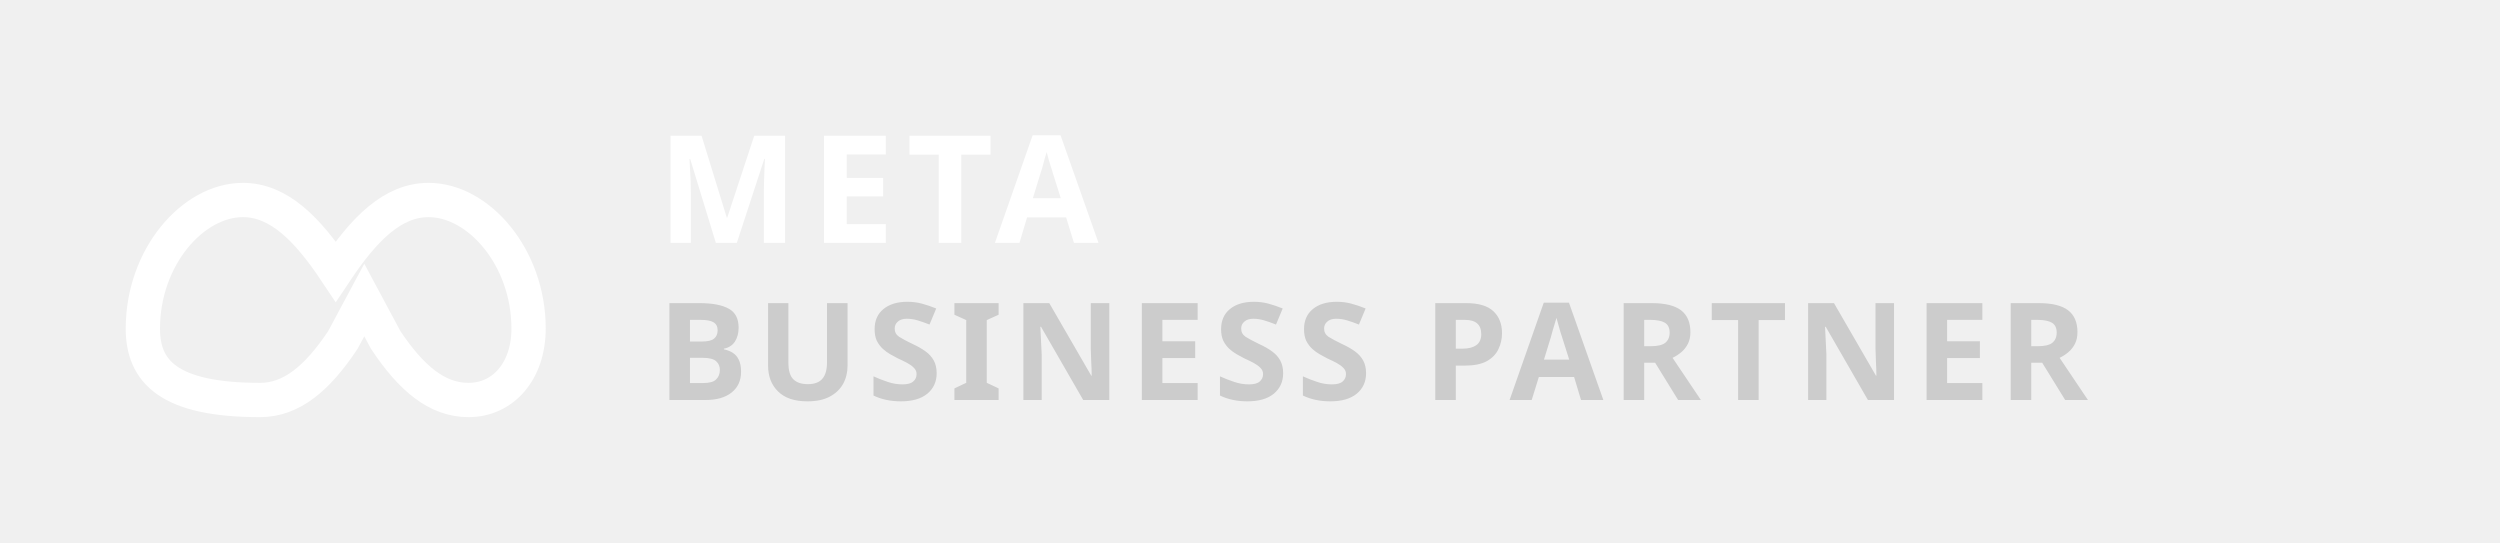
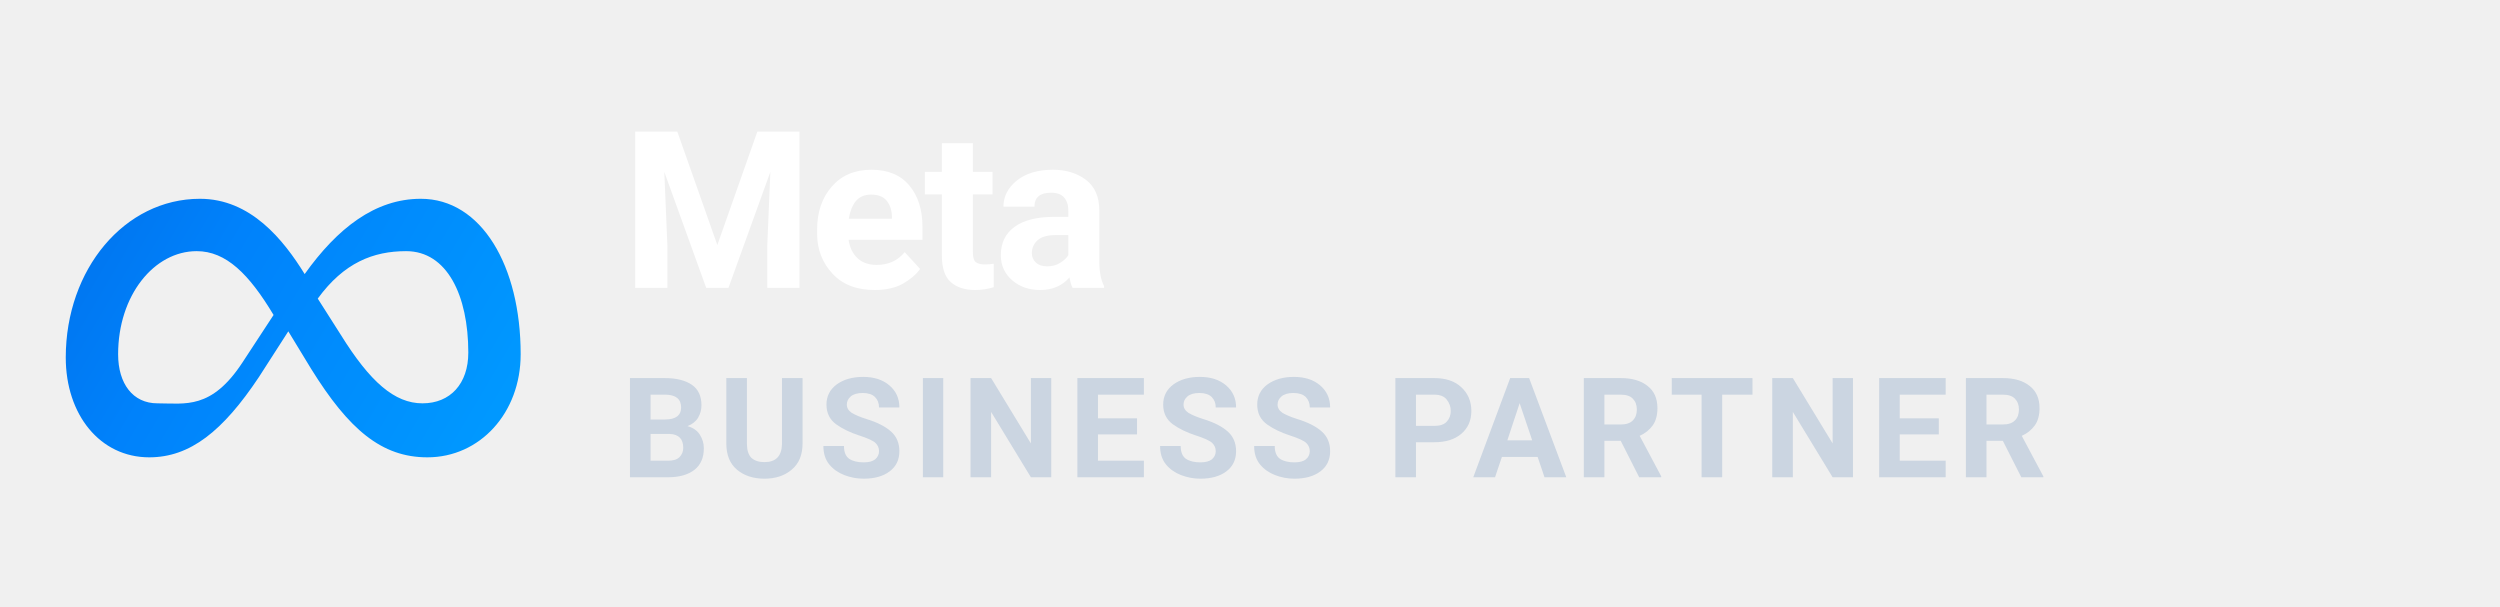
- <svg xmlns="http://www.w3.org/2000/svg" width="175" height="38" viewBox="0 0 175 38" fill="none">
-   <path d="M10 23c0-5 3.5-9 7-9 2.5 0 4.5 2 6.5 5 2-3 4-5 6.5-5 3.5 0 7 4 7 9 0 3-1.8 5-4.2 5-2.2 0-4-1.5-5.8-4.2L25.5 21l-1.5 2.8C22.2 26.5 20.4 28 18.2 28 11.8 28 10 26 10 23z" stroke="#fff" stroke-width="2.4" />
-   <text x="46" y="17" font-family="sans-serif" font-size="10.5" font-weight="800" letter-spacing="0.08em" fill="#fff">META</text>
-   <text x="46" y="28" font-family="sans-serif" font-size="9.5" font-weight="600" letter-spacing="0.06em" fill="#ccc">BUSINESS PARTNER</text>
+ <svg xmlns="http://www.w3.org/2000/svg" width="165" height="40" viewBox="0 0 165 40" fill="none">
+   <defs>
+     <linearGradient id="metaGrad" x1="2" y1="10" x2="36" y2="30" gradientUnits="userSpaceOnUse">
+       <stop offset="0%" stop-color="#0064E0" />
+       <stop offset="50%" stop-color="#0082FB" />
+       <stop offset="100%" stop-color="#0099FF" />
+     </linearGradient>
+   </defs>
+   <g transform="translate(-7, -2) scale(1.08)">
+     <path d="M32.2 14C29.4 14 27.1 15.8 25.1 18.6C23.8 16.5 21.8 14 18.7 14C14.1 14 10.5 18.3 10.5 23.7C10.5 27.2 12.6 29.8 15.6 29.8C18.1 29.8 20.1 28.2 22.3 24.9L24.1 22.1L25.5 24.4C27.8 28.1 29.8 29.8 32.6 29.8C35.8 29.8 38.3 27.1 38.3 23.5C38.3 18.1 35.9 14 32.2 14ZM16.1 26.5C14.6 26.5 13.7 25.3 13.7 23.5C13.7 19.9 15.9 17.2 18.5 17.2C20.3 17.2 21.7 18.6 23.2 21.1L21.3 24C19.4 26.9 17.8 26.5 16.1 26.5ZM32.3 26.5C30.6 26.5 29.1 25.2 27.3 22.3L25.9 20.1C27.5 17.9 29.3 17.2 31.3 17.2C33.8 17.2 35.1 19.9 35.1 23.4C35.1 25.3 34 26.5 32.3 26.5Z" fill="url(#metaGrad)" />
+   </g>
+   <text x="41" y="19" font-family="-apple-system, BlinkMacSystemFont, 'Segoe UI', Roboto, sans-serif" font-size="14.5" font-weight="700" letter-spacing="-0.02em" fill="#FFFFFF">Meta</text>
+   <text x="41" y="31.5" font-family="-apple-system, BlinkMacSystemFont, 'Segoe UI', Roboto, sans-serif" font-size="9.2" font-weight="700" letter-spacing="0.06em" fill="#CBD5E1">BUSINESS PARTNER</text>
</svg>
